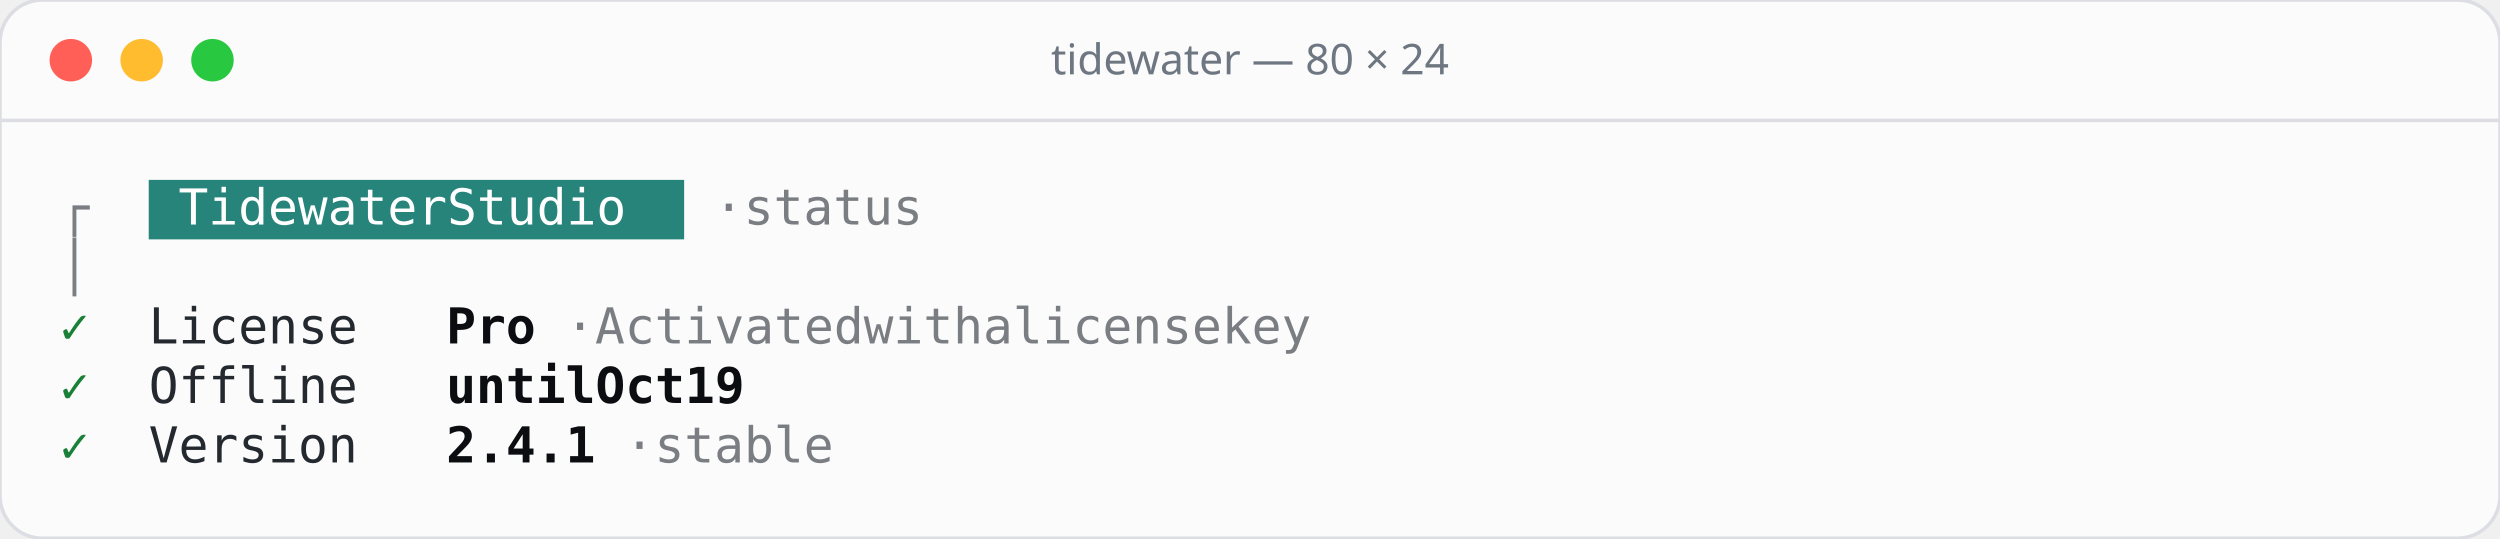
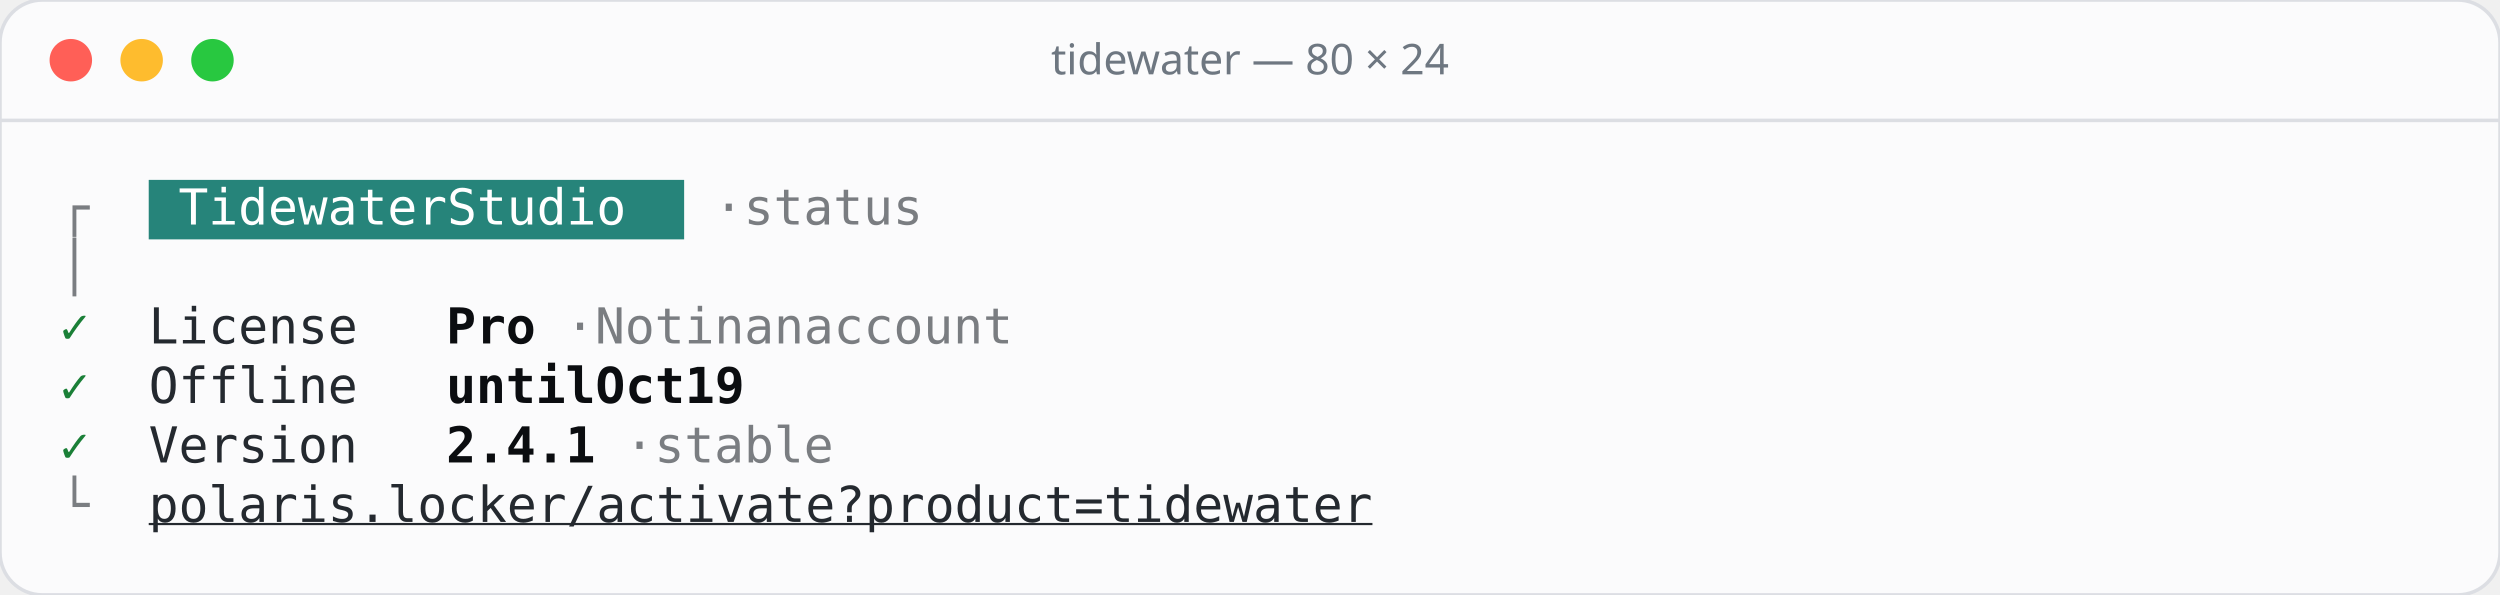
- <svg xmlns="http://www.w3.org/2000/svg" width="706" height="152" viewBox="0 0 706 152">
-   <rect width="706" height="152" rx="12" fill="#fbfbfc" stroke="#dcdee3" />
+ <svg xmlns="http://www.w3.org/2000/svg" width="706" height="168" viewBox="0 0 706 168">
+   <rect width="706" height="168" rx="12" fill="#fbfbfc" stroke="#dcdee3" />
  <line x1="0" y1="34" x2="706" y2="34" stroke="#dcdee3" />
  <circle cx="20" cy="17" r="6" fill="#ff5f57" />
  <circle cx="40" cy="17" r="6" fill="#febc2e" />
  <circle cx="60" cy="17" r="6" fill="#28c840" />
  <text x="353" y="21" text-anchor="middle" font-family="Rubik, system-ui, sans-serif" font-size="12" font-weight="500" fill="#6e7781">tidewater — 80 × 24</text>
  <g font-family="'JetBrains Mono', ui-monospace, monospace" font-size="14">
    <rect x="42.0" y="50.8" width="151.2" height="16.8" fill="#26847a" />
    <text x="16.8" y="63.4" fill="#7a7d81">┌</text>
    <text x="50.4 58.8 67.2 75.6 84.0 92.4 100.8 109.2 117.6 134.4 142.8 151.2 159.6 168.0 176.4" y="63.4" fill="#ffffff">TidewaterStudio</text>
    <text x="201.6 218.4 226.8 235.2 243.6 252.0 260.4" y="63.4" fill="#7a7d81">·status</text>
    <text x="16.8" y="80.2" fill="#7a7d81">│</text>
    <text x="16.8" y="97.0" fill="#1a7f37">✓</text>
    <text x="42.0 50.4 58.8 67.2 75.6 84.0 92.4" y="97.0" fill="#24292f">License</text>
    <text x="126.0 134.4 142.8" y="97.0" fill="#0b0d10" font-weight="600">Pro</text>
-     <text x="159.6 176.4 184.8 193.2 201.6 210.0 218.4 226.8 235.2 243.6 260.4 268.8 277.2 285.6 302.4 319.2 327.6 336.0 344.4 352.8 361.2 369.6 386.4 394.8 403.2" y="97.0" fill="#7a7d81">·Activatedwithalicensekey</text>
+     <text x="159.6 176.4 184.8 193.2 210.0 218.4 235.2 243.6 260.4 268.8 277.2 285.6 294.0 302.4 310.8" y="97.0" fill="#7a7d81">·Notinanaccount</text>
    <text x="16.8" y="113.8" fill="#1a7f37">✓</text>
    <text x="42.0 50.4 58.8 67.2 75.6 84.0 92.4" y="113.8" fill="#24292f">Offline</text>
    <text x="126.0 134.4 142.8 151.2 159.6 176.4 184.8 193.2 210.0 218.4" y="113.8" fill="#0b0d10" font-weight="600">untilOct19</text>
    <text x="16.8" y="130.6" fill="#1a7f37">✓</text>
    <text x="42.0 50.4 58.8 67.2 75.6 84.0 92.4" y="130.6" fill="#24292f">Version</text>
    <text x="126.0 134.4 142.8 151.2 159.6" y="130.6" fill="#0b0d10" font-weight="600">2.4.1</text>
    <text x="176.4 193.2 201.6 210.0 218.4 226.8 235.2" y="130.6" fill="#7a7d81">·stable</text>
+     <text x="16.8" y="147.4" fill="#7a7d81">└</text>
+     <text x="42.0 50.4 58.8 67.2 75.6 84.0 92.4 100.8 109.2 117.6 126.0 134.4 142.8 151.2 159.6 168.0 176.4 184.8 193.2 201.6 210.0 218.4 226.8 235.2 243.6 252.0 260.4 268.8 277.2 285.6 294.0 302.4 310.8 319.2 327.6 336.0 344.4 352.8 361.2 369.6 378.0" y="147.4" fill="#24292f" text-decoration="underline">polaris.locker/activate?product=tidewater</text>
  </g>
</svg>
